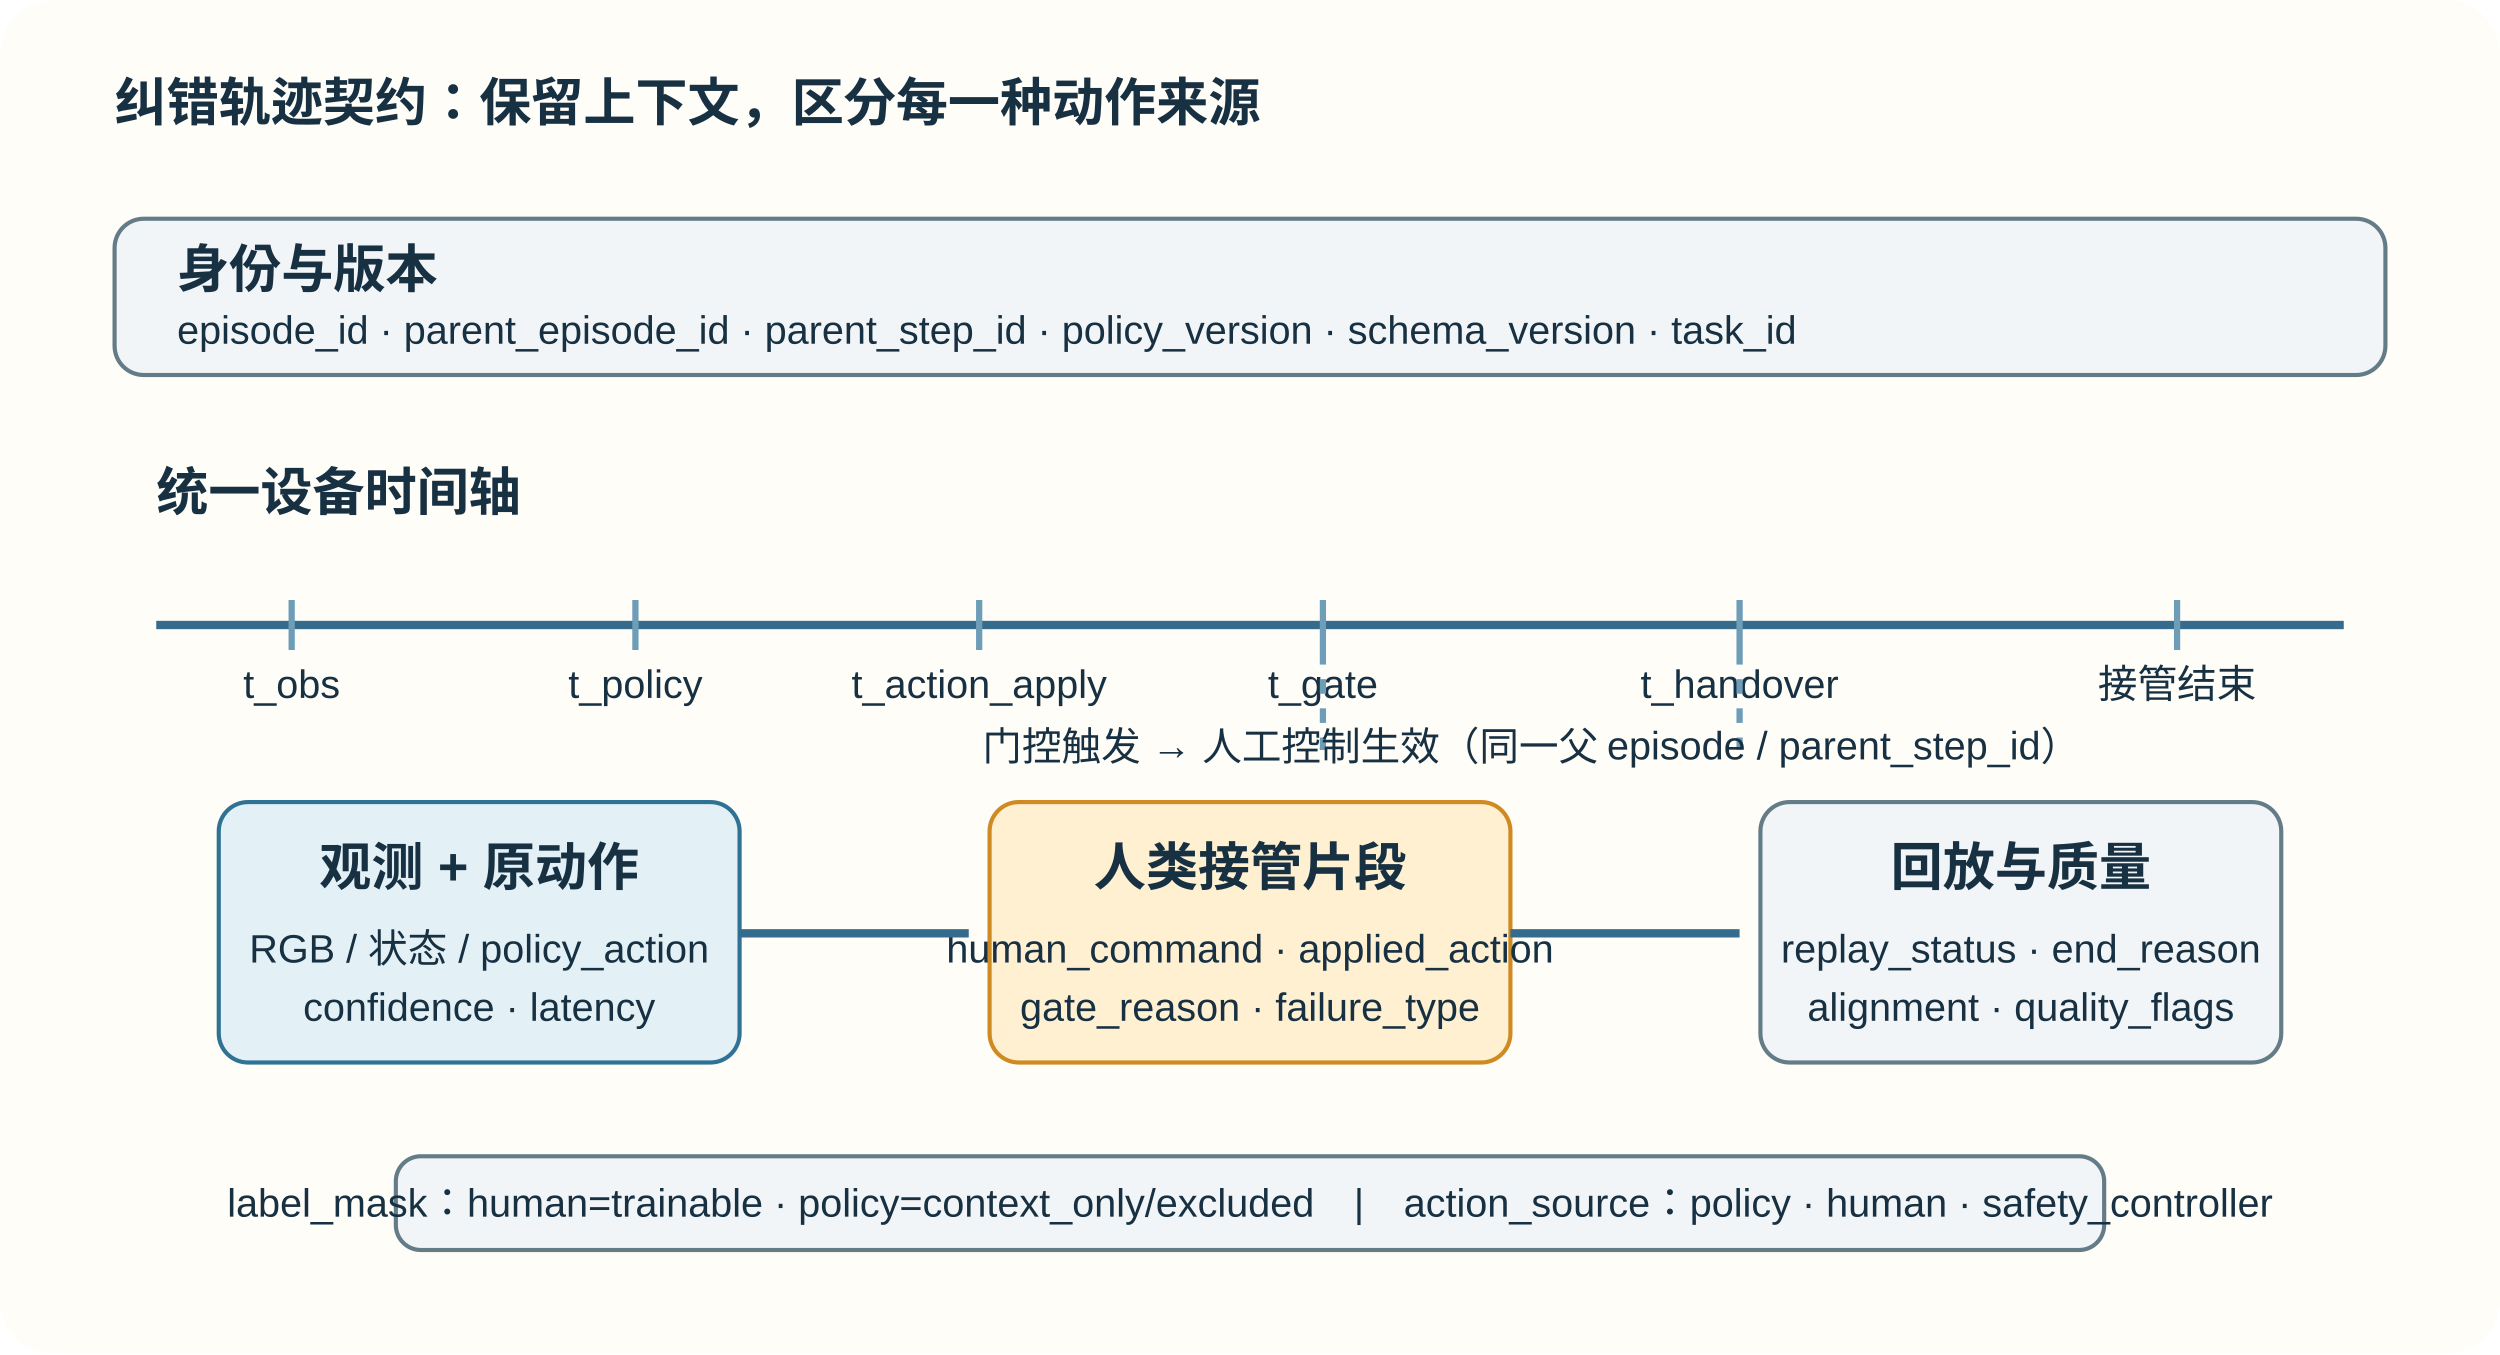
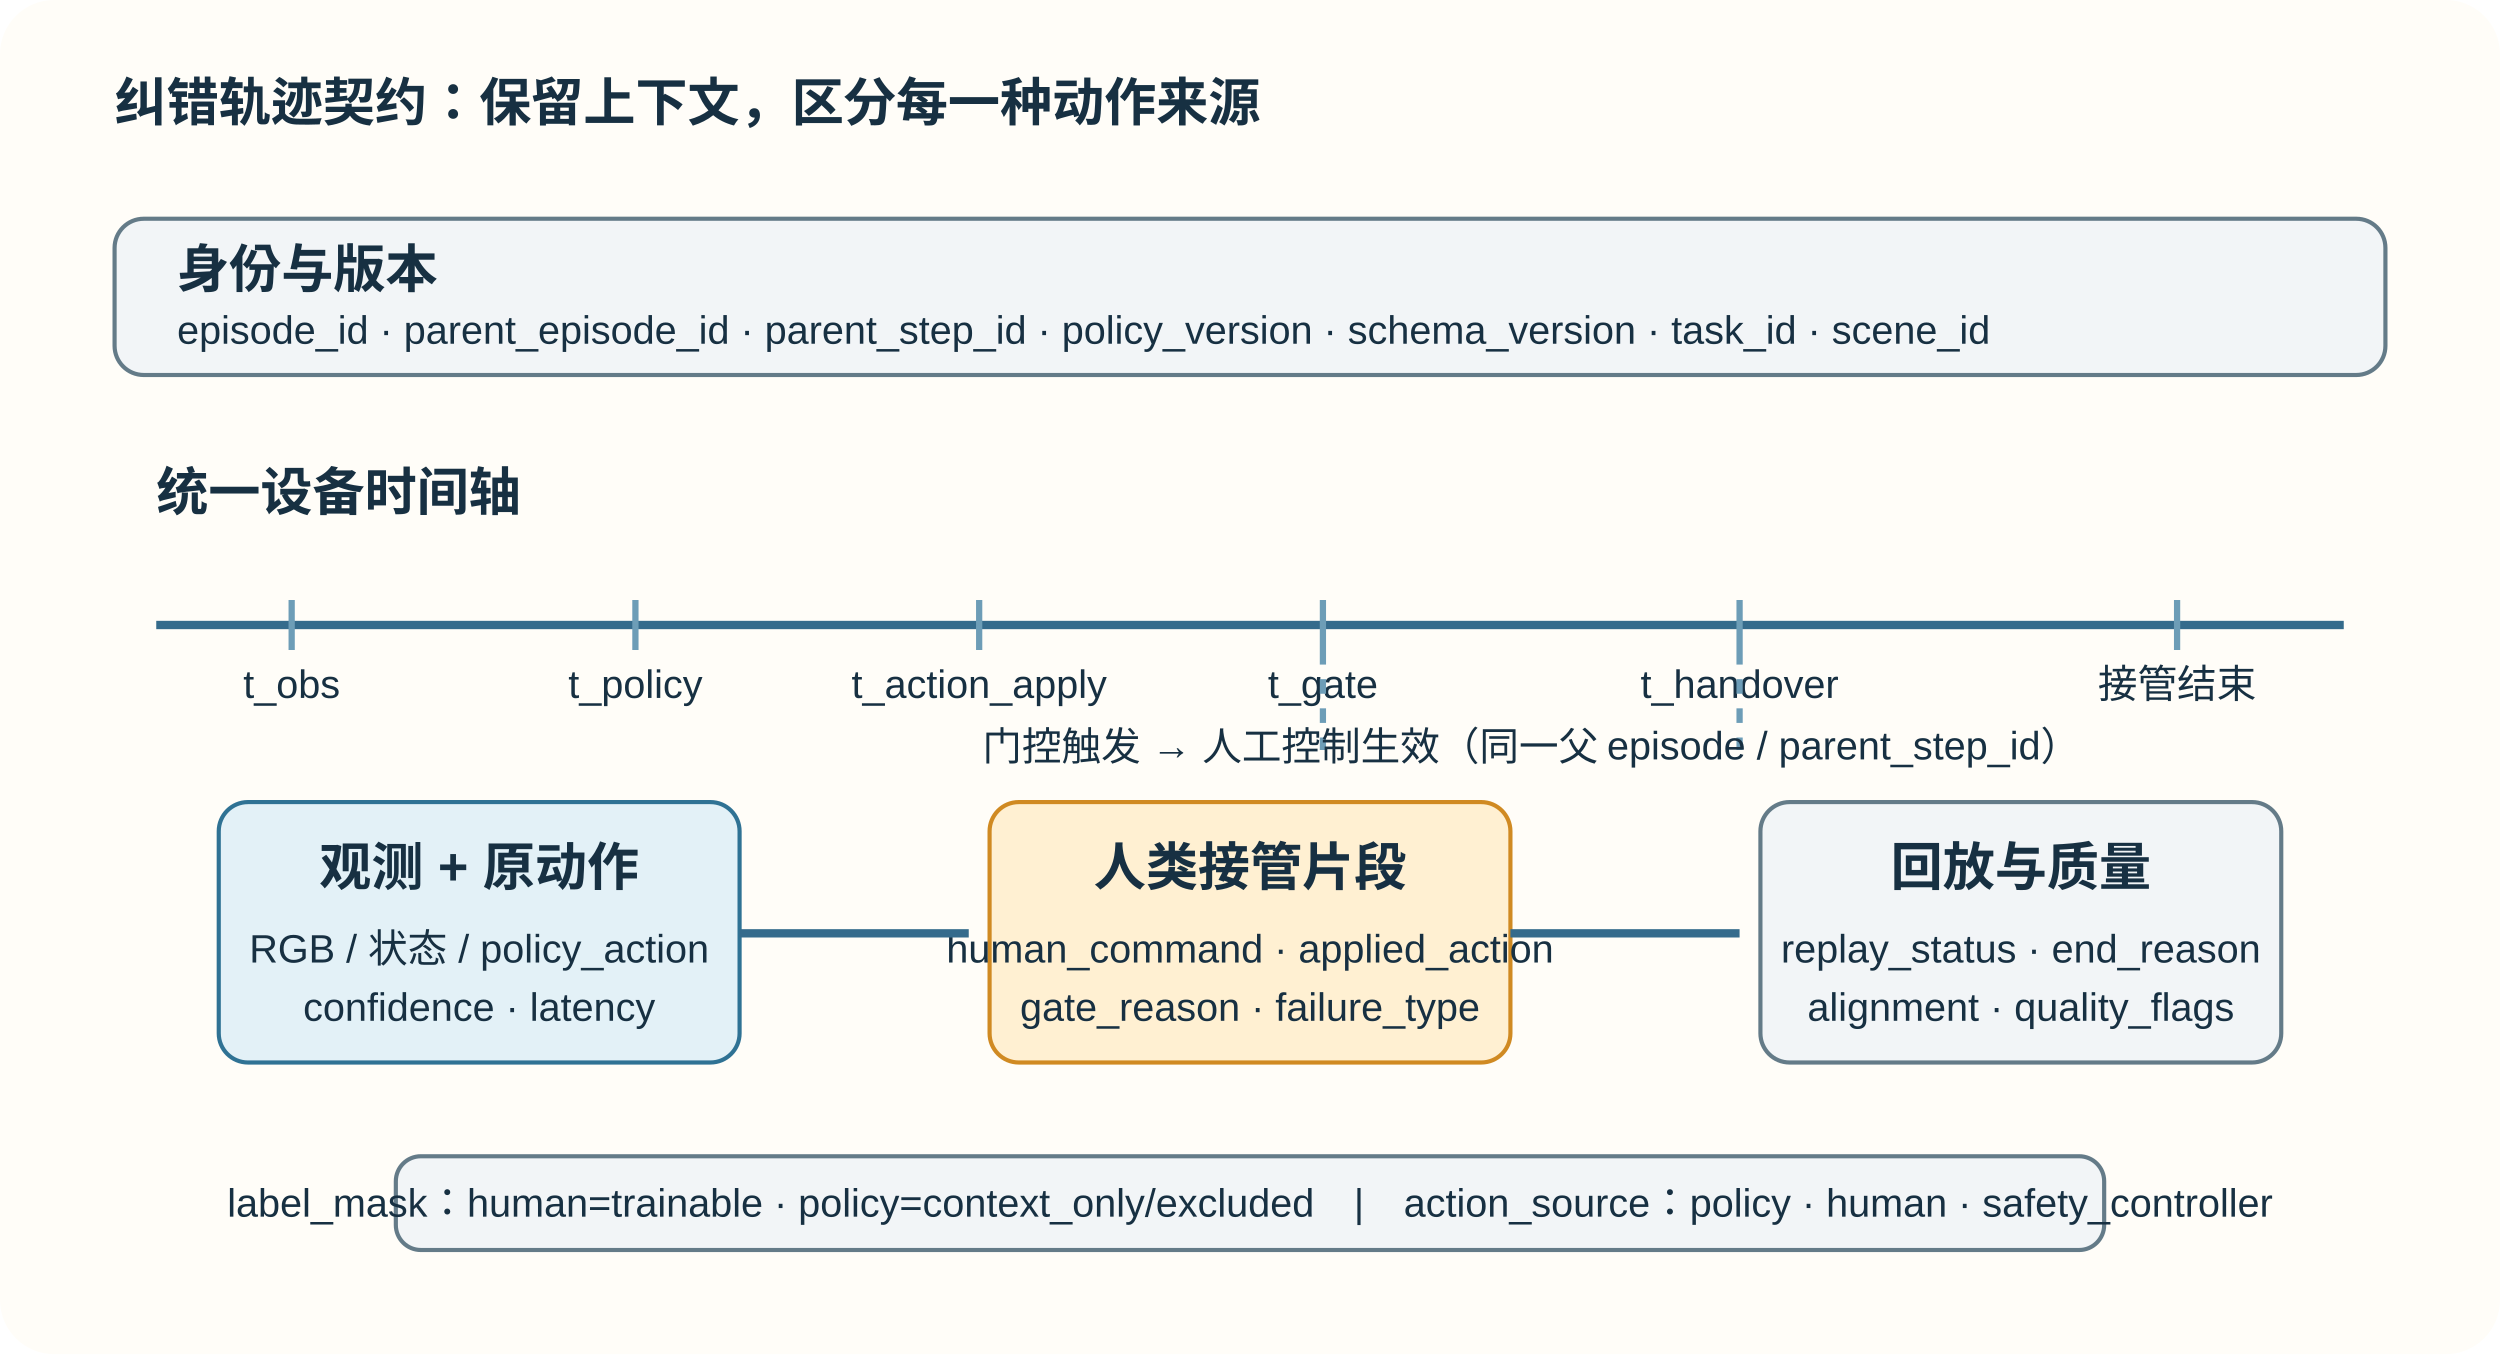
<svg xmlns="http://www.w3.org/2000/svg" viewBox="0 0 1200 650" role="img" aria-labelledby="title desc">
  <defs>
    <style>text{font-family:Arial,'Noto Sans SC',sans-serif;fill:#173042}.box{stroke-width:2}.label{font-size:25px;font-weight:700}.small{font-size:19px}.axis{stroke:#356b8c;stroke-width:4}.tick{stroke:#6d9db7;stroke-width:3}.policy{fill:#e3f1f7;stroke:#2f7294}.human{fill:#fff0d2;stroke:#d08a22}.meta{fill:#f2f5f7;stroke:#647b88}</style>
  </defs>
  <rect width="1200" height="650" rx="26" fill="#fffdf8" />
  <text x="55" y="58" class="label">纠错轨迹契约：保留上下文，区分每一种动作来源</text>
  <rect x="55" y="105" width="1090" height="75" rx="14" class="meta box" />
  <text x="85" y="138" class="label">身份与版本</text>
-   <text x="85" y="165" class="small">episode_id · parent_episode_id · parent_step_id · policy_version · schema_version · task_id</text>
+   <text x="85" y="165" class="small">episode_id · parent_episode_id · parent_step_id · policy_version · schema_version · task_id · scene_id</text>
  <text x="75" y="245" class="label">统一设备时间轴</text>
  <line x1="75" y1="300" x2="1125" y2="300" class="axis" />
  <line x1="140" y1="288" x2="140" y2="312" class="tick" />
  <line x1="305" y1="288" x2="305" y2="312" class="tick" />
  <line x1="470" y1="288" x2="470" y2="312" class="tick" />
  <line x1="635" y1="288" x2="635" y2="312" class="tick" />
  <line x1="835" y1="288" x2="835" y2="312" class="tick" />
  <line x1="1045" y1="288" x2="1045" y2="312" class="tick" />
  <text x="140" y="335" text-anchor="middle" class="small">t_obs</text>
  <text x="305" y="335" text-anchor="middle" class="small">t_policy</text>
  <text x="470" y="335" text-anchor="middle" class="small">t_action_apply</text>
  <text x="635" y="335" text-anchor="middle" class="small">t_gate</text>
  <text x="835" y="335" text-anchor="middle" class="small">t_handover</text>
  <text x="1045" y="335" text-anchor="middle" class="small">接管结束</text>
  <rect x="105" y="385" width="250" height="125" rx="14" class="policy box" />
  <text x="230" y="425" text-anchor="middle" class="label">观测 + 原动作</text>
  <text x="230" y="462" text-anchor="middle" class="small">RGB / 状态 / policy_action</text>
  <text x="230" y="490" text-anchor="middle" class="small">confidence · latency</text>
  <rect x="475" y="385" width="250" height="125" rx="14" class="human box" />
  <text x="600" y="425" text-anchor="middle" class="label">人类接管片段</text>
  <text x="600" y="462" text-anchor="middle" class="small">human_command · applied_action</text>
  <text x="600" y="490" text-anchor="middle" class="small">gate_reason · failure_type</text>
  <rect x="845" y="385" width="250" height="125" rx="14" class="meta box" />
  <text x="970" y="425" text-anchor="middle" class="label">回放与质量</text>
  <text x="970" y="462" text-anchor="middle" class="small">replay_status · end_reason</text>
  <text x="970" y="490" text-anchor="middle" class="small">alignment · quality_flags</text>
  <path d="M355 448h110M725 448h110" class="axis" />
  <path d="M635 312v48M835 312v48" class="tick" stroke-dasharray="7 7" />
  <text x="735" y="365" text-anchor="middle" class="small">门控触发 → 人工控制生效（同一父 episode / parent_step_id）</text>
  <rect x="190" y="555" width="820" height="45" rx="12" class="meta box" />
  <text x="600" y="584" text-anchor="middle" class="small">label_mask：human=trainable · policy=context_only/excluded　|　action_source：policy · human · safety_controller</text>
</svg>
